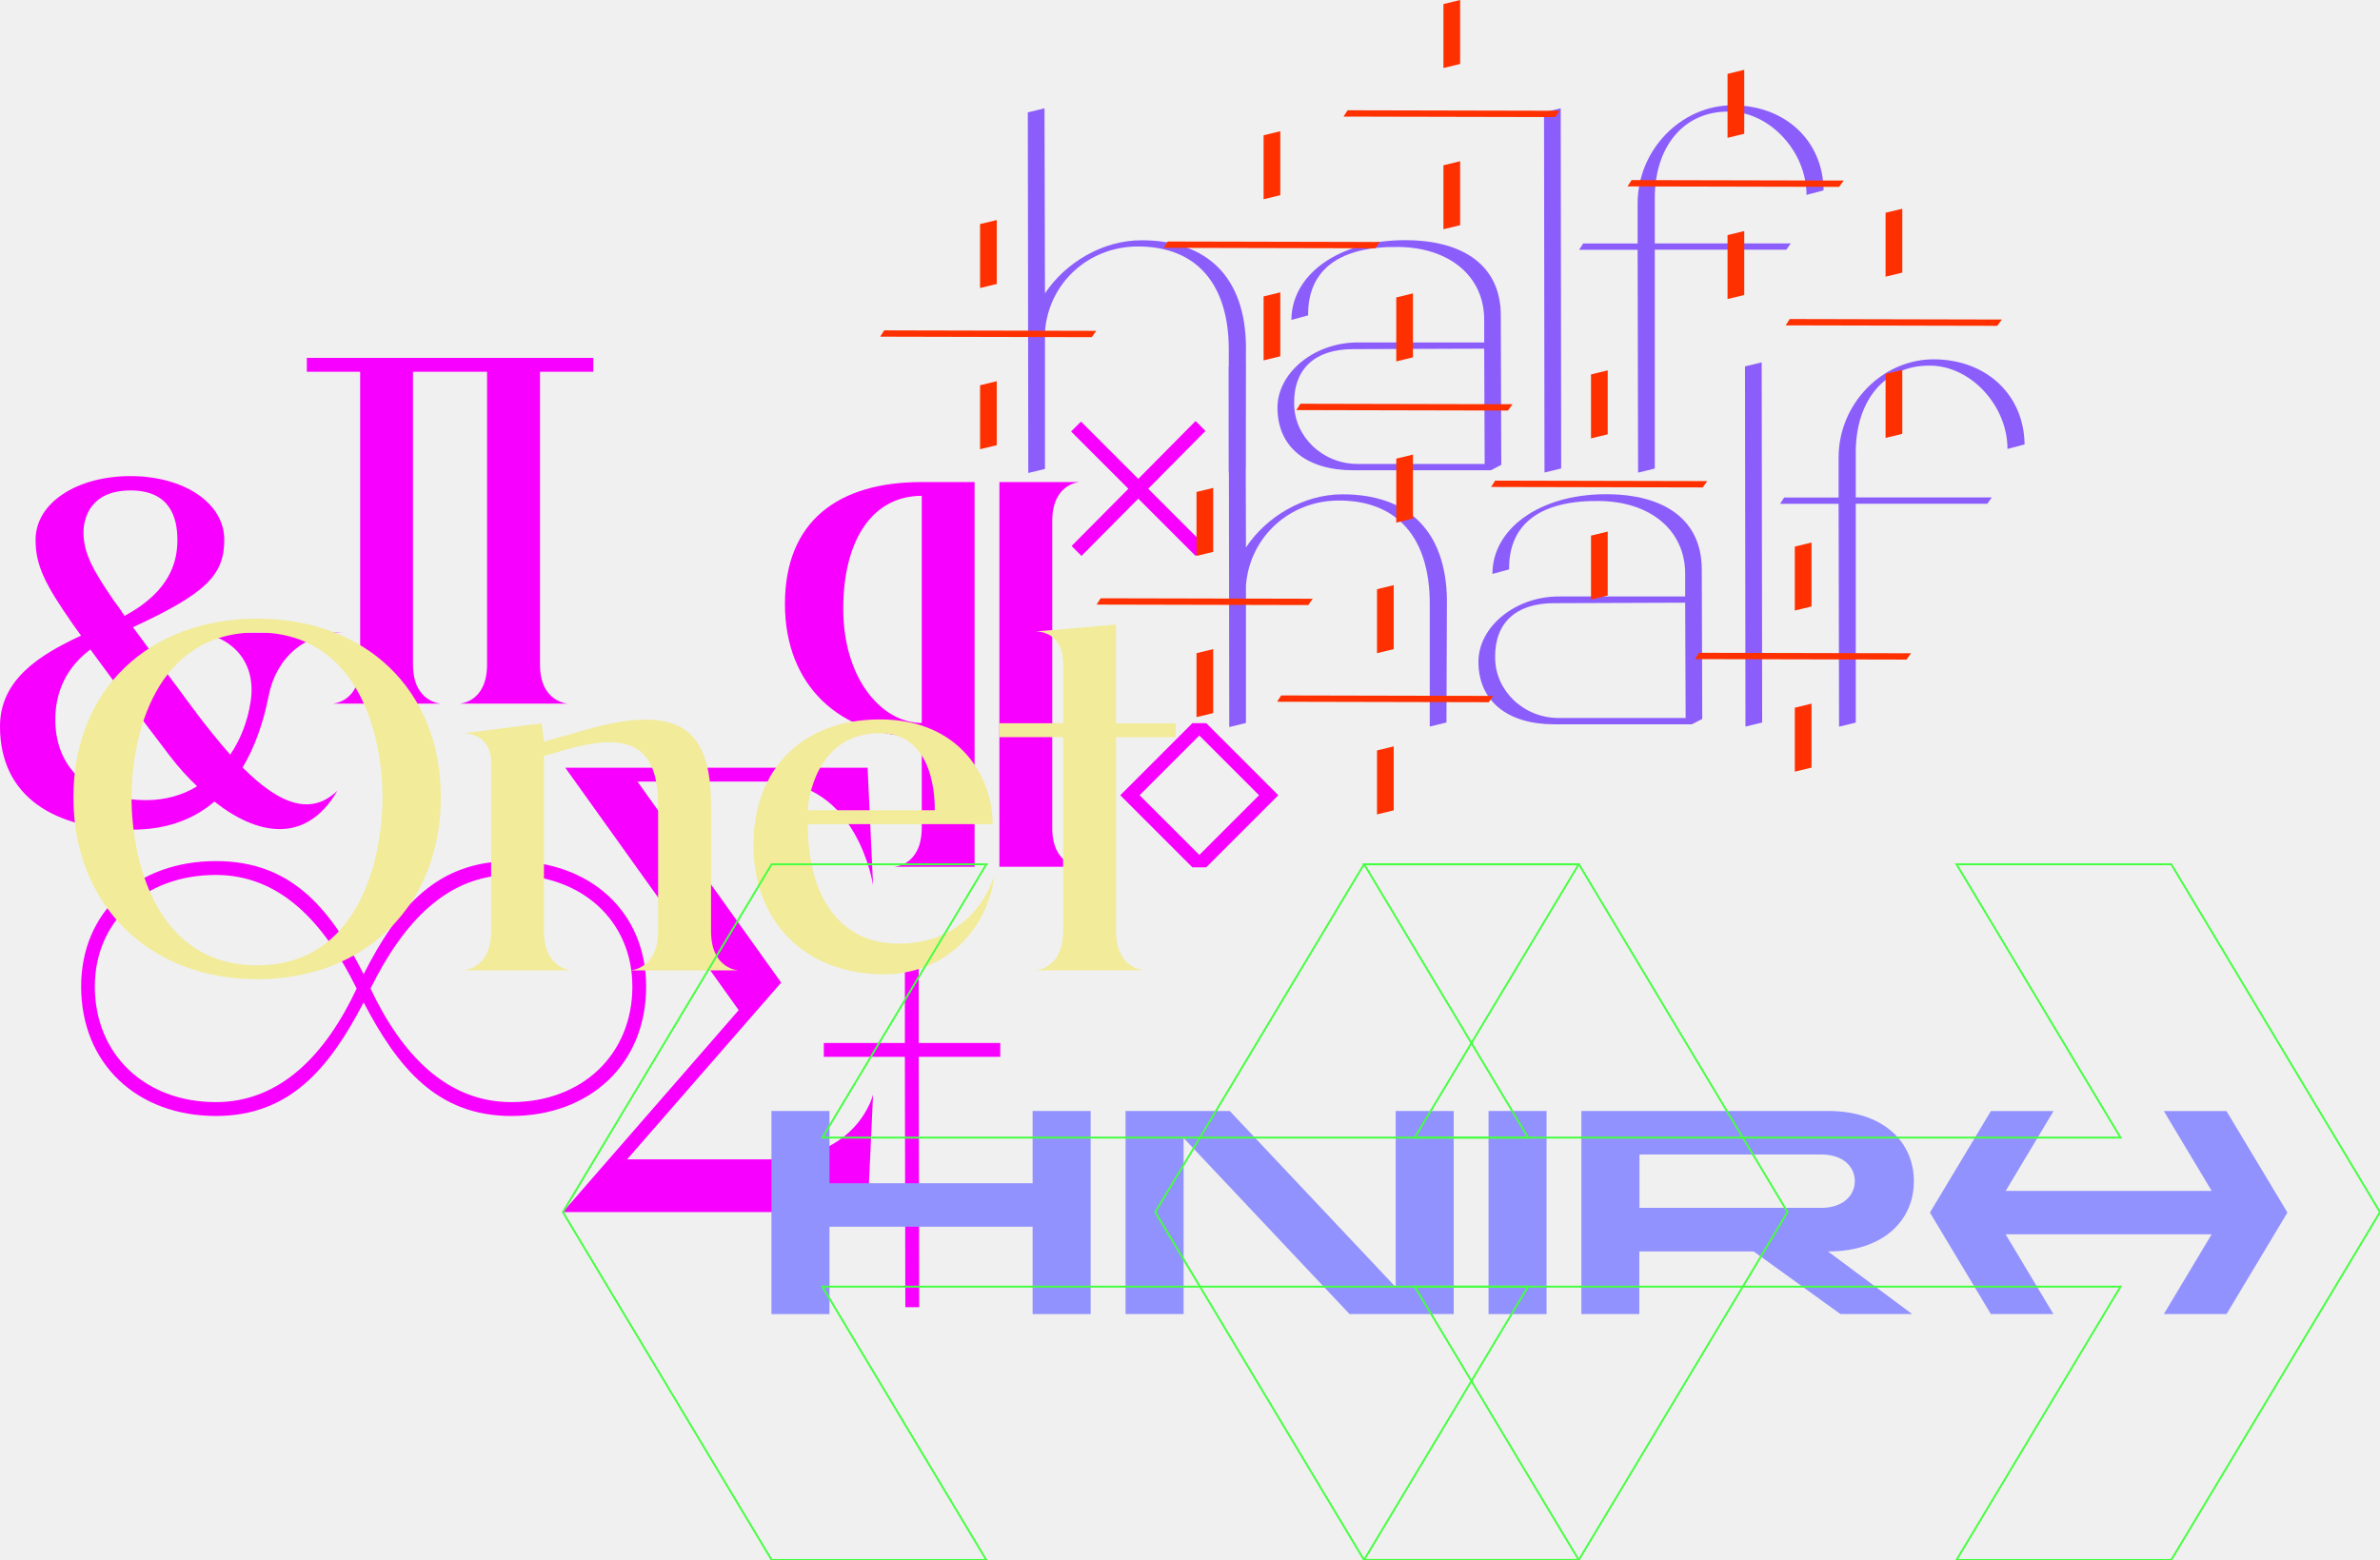
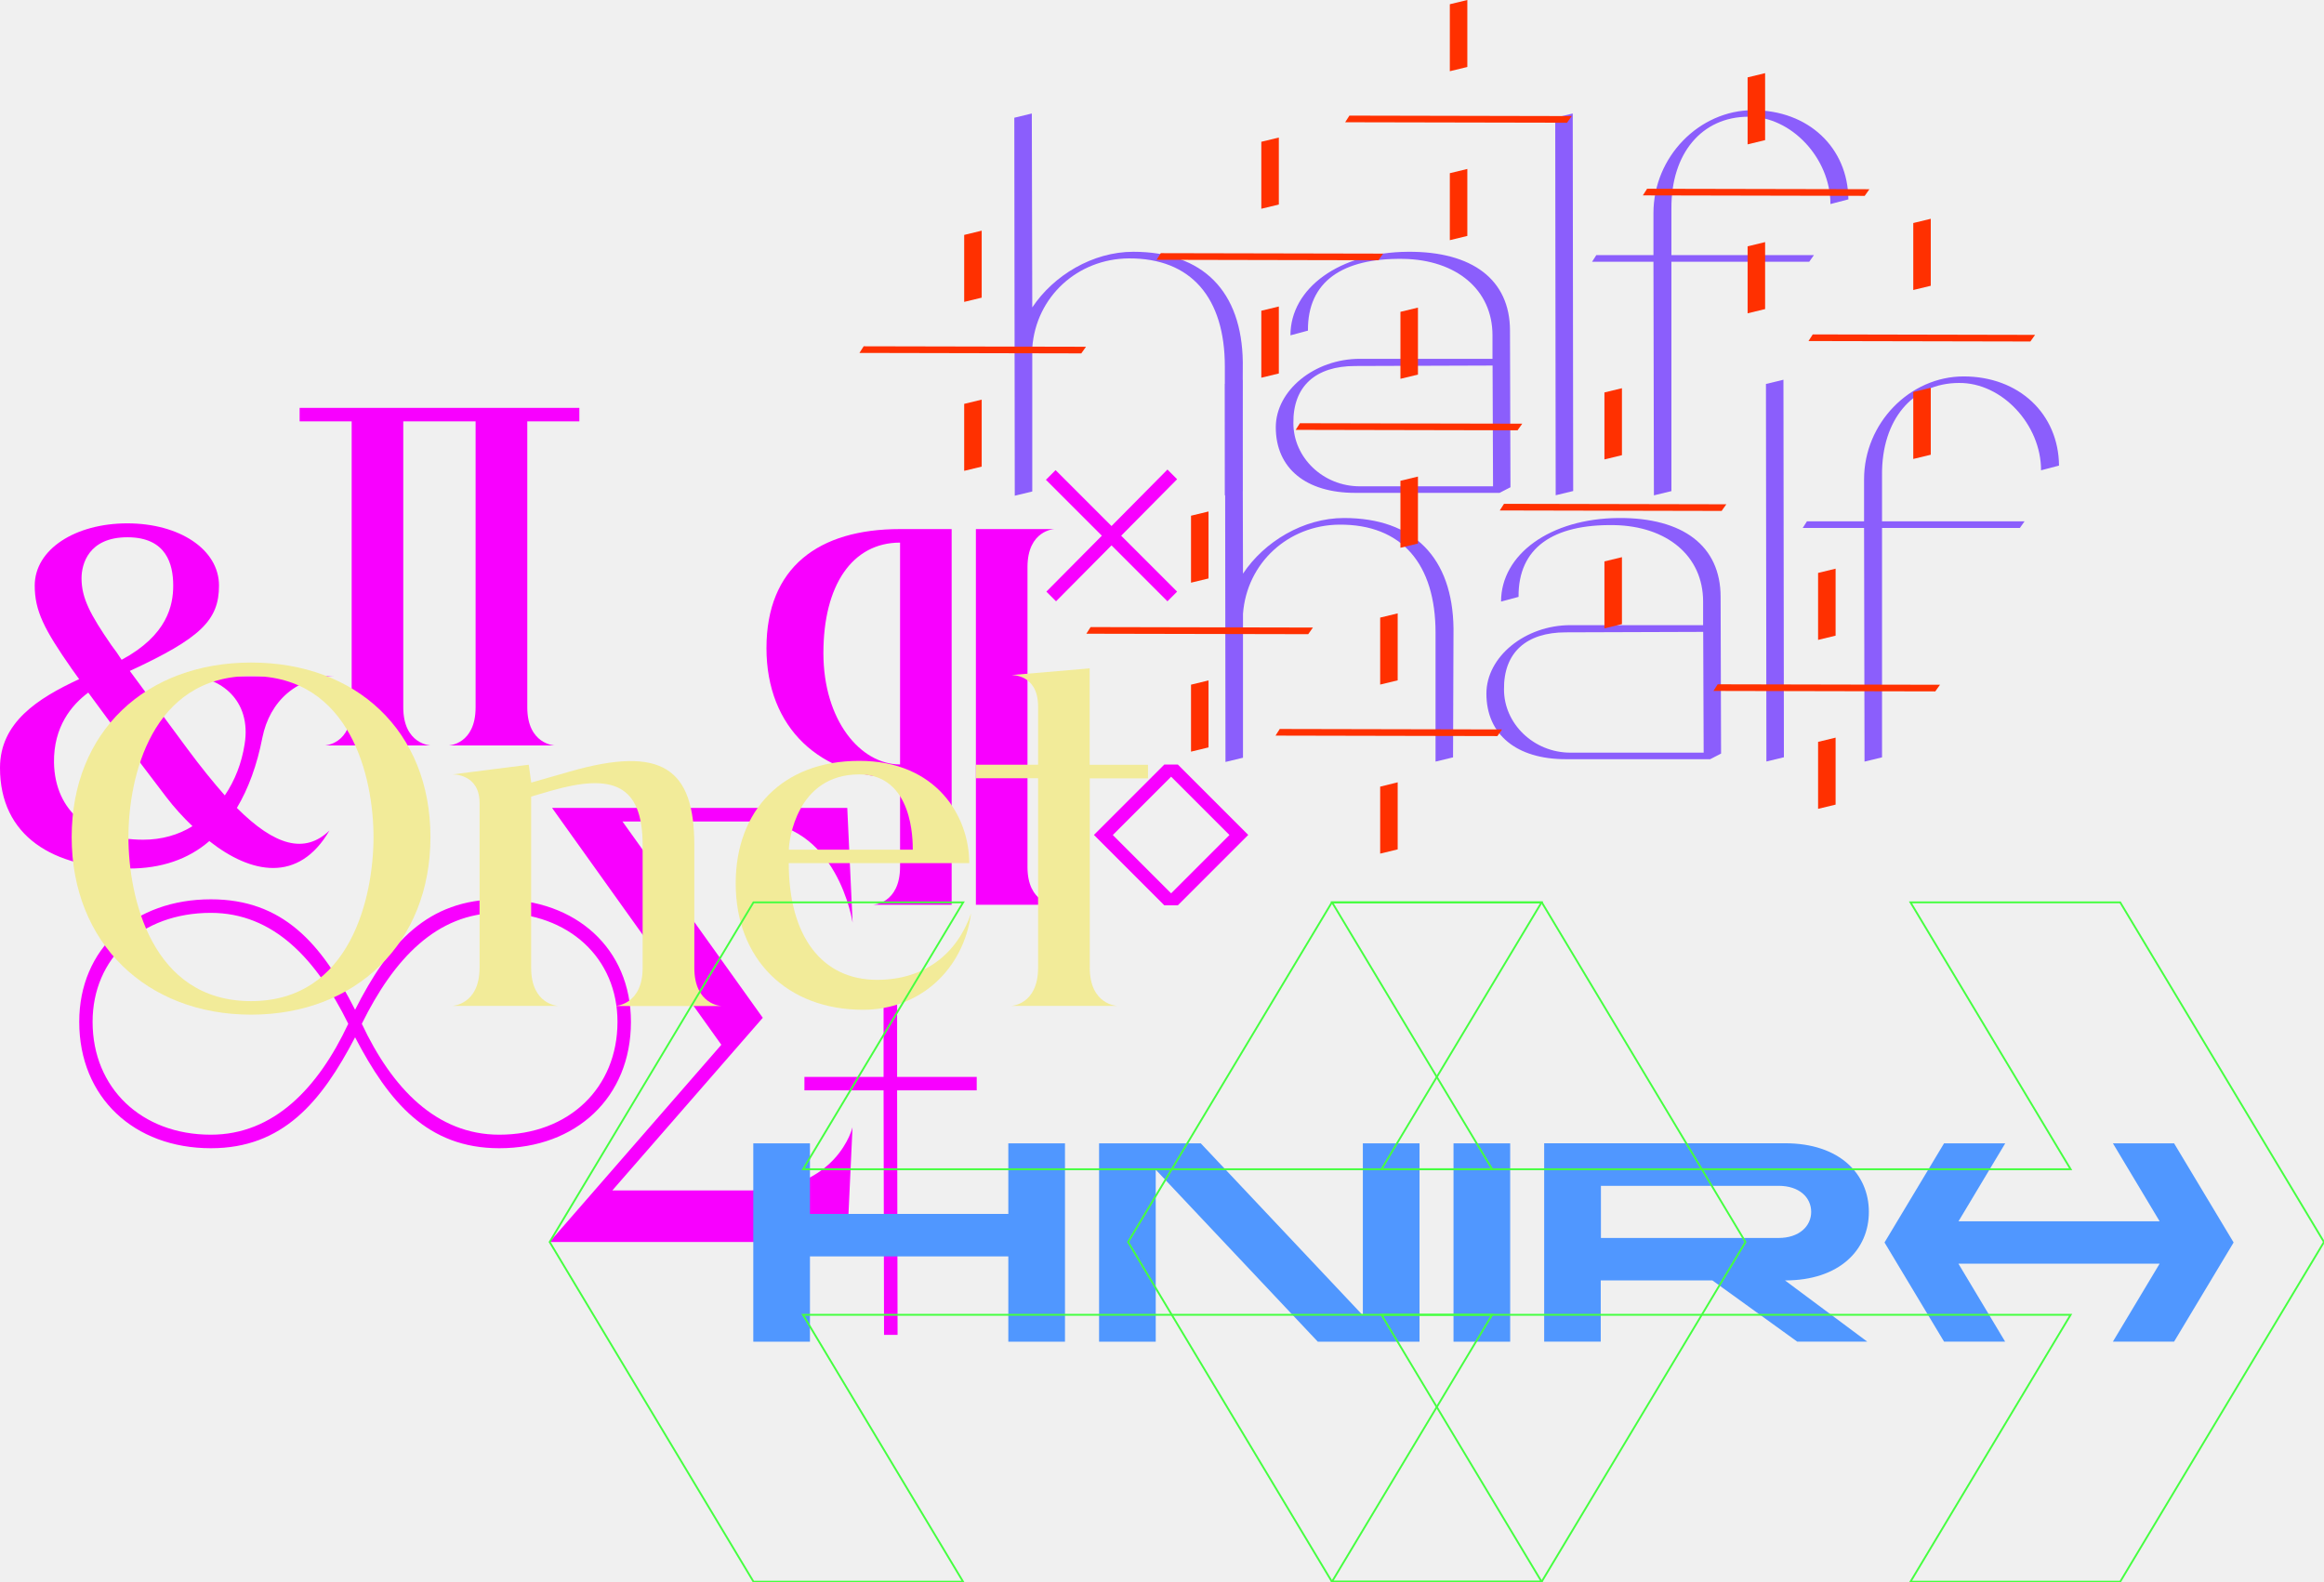
- <svg xmlns="http://www.w3.org/2000/svg" version="1.1" id="Layer_1" x="0px" y="0px" viewBox="0 0 2522.4 1653.6" style="enable-background:new 0 0 2522.4 1653.6;" xml:space="preserve">
+ <svg xmlns="http://www.w3.org/2000/svg" version="1.1" id="Layer_1" x="0px" y="0px" viewBox="0 0 2522.4 1716.9" style="enable-background:new 0 0 2522.4 1716.9;" xml:space="preserve">
  <style type="text/css">
	.st0{fill:#F800FF;}
	.st1{fill:#FFFFFF;}
	.st2{fill:#33FF4B;}
	.st3{fill:#FF8FE7;}
	.st4{fill:#341FFF;}
	.st5{fill:#5D4CFF;}
	.st6{fill:#8579FF;}
	.st7{fill:#AEA5FF;}
	.st8{fill:#D6D2FF;}
	.st9{fill:#FFD9D2;}
	.st10{fill:#FFB3A5;}
	.st11{fill:#FF8E77;}
	.st12{fill:#FF684A;}
	.st13{fill:#FF421D;}
	.st14{fill:#F71963;}
	.st15{fill:#222222;}
	.st16{fill:#828282;}
	.st17{fill:#1C114C;}
	.st18{clip-path:url(#SVGID_2_);}
	.st19{fill:#AA27FF;}
	.st20{fill:#FF9429;}
	.st21{fill:none;stroke:#FF3E6C;stroke-width:2;stroke-miterlimit:10;}
	.st22{fill:none;stroke:#45FF40;stroke-width:2;stroke-miterlimit:10;}
	.st23{fill:#9292FF;}
	.st24{fill:none;stroke:#C548FF;stroke-width:2;stroke-miterlimit:10;}
	.st25{fill:#F2EB99;}
	.st26{fill:#7751ED;}
	.st27{fill:#FF5500;}
	.st28{fill:#C98AFF;}
	.st29{fill:none;stroke:#7751ED;stroke-miterlimit:10;}
	.st30{fill:none;stroke:#7751ED;stroke-width:2;stroke-miterlimit:10;}
	.st31{fill:none;stroke:#FF5500;stroke-width:2;stroke-miterlimit:10;}
	.st32{fill:#FF3000;}
- 	.st33{fill:#8B5EFC;}
+ 	.st33{fill:#5097FF;}
+ 	.st34{fill:#8B5EFC;}
</style>
  <g>
-     <path class="st0" d="M684.8,1045.8c0,82.2-59.7,137.2-142.9,137.2c-78,0-119.9-50.3-156.5-120.4c-36.6,70.2-78.5,120.4-156.5,120.4   c-83.2,0-142.9-55-142.9-137.2c0-79.6,59.7-133,142.9-133c78,0,119.9,47.6,156.5,119.9c36.6-72.2,78.5-119.9,156.5-119.9   C625.1,912.8,684.8,966.2,684.8,1045.8z M378,1047.9c-34.6-70.2-81.1-120.4-149.2-120.4c-75.4,0-128.3,49.2-128.3,118.3   c0,71.7,52.9,122.5,128.3,122.5C296.9,1168.3,345.1,1118.1,378,1047.9z M670.2,1045.8c0-69.1-52.9-118.3-128.3-118.3   c-68.1,0-114.6,50.3-149.2,120.4c33,70.2,81.1,120.4,149.2,120.4C617.3,1168.3,670.2,1117.5,670.2,1045.8z" />
+     <path class="st0" d="M684.8,1109.2c0,82.2-59.7,137.2-142.9,137.2c-78,0-119.9-50.3-156.5-120.4c-36.6,70.2-78.5,120.4-156.5,120.4   c-83.2,0-142.9-55-142.9-137.2c0-79.6,59.7-133,142.9-133c78,0,119.9,47.6,156.5,119.9c36.6-72.2,78.5-119.9,156.5-119.9   C625.1,976.2,684.8,1029.6,684.8,1109.2z M378,1111.3c-34.6-70.2-81.1-120.4-149.2-120.4c-75.4,0-128.3,49.2-128.3,118.3   c0,71.7,52.9,122.5,128.3,122.5C296.9,1231.7,345.1,1181.4,378,1111.3z M670.2,1109.2c0-69.1-52.9-118.3-128.3-118.3   c-68.1,0-114.6,50.3-149.2,120.4c33,70.2,81.1,120.4,149.2,120.4C617.3,1231.7,670.2,1180.9,670.2,1109.2z" />
  </g>
  <g>
-     <path class="st0" d="M925.3,1160.3l-5.8,124.6h-323l186.4-214.1l-183.8-257h320.4l5.8,124.6c0,0-16.2-109.9-109.9-109.9H675.6   l152.3,213.1l-163.3,187.4h150.8C909.1,1228.8,925.3,1160.3,925.3,1160.3z" />
+     <path class="st0" d="M925.3,1223.6l-5.8,124.6h-323l186.4-214.1L599.2,877h320.4l5.8,124.6c0,0-16.2-109.9-109.9-109.9H675.6   l152.3,213.1l-163.3,187.4h150.8C909.1,1292.2,925.3,1223.6,925.3,1223.6z" />
  </g>
  <g>
-     <path class="st0" d="M1060.1,1120.3h-86.4l0.5,265.4h-14.7l-0.5-265.4h-85.9v-14.7H959v-86.4h14.7v86.4h86.4V1120.3z" />
+     <path class="st0" d="M1060.1,1183.6h-86.4l0.5,265.4h-14.7l-0.5-265.4h-85.9V1169H959v-86.4h14.7v86.4h86.4V1183.6z" />
  </g>
  <g>
-     <path class="st0" d="M976.9,511h56v407.8h-85.3c0,0,29.3-1,29.3-41.4v-96.3c-86.9,0-145-54.4-145-140.8   C831.9,552.3,888.5,511,976.9,511z M976.9,766.4V525.6c-51.8,0-83.2,46.1-83.2,119.9C893.7,718.8,934,766.4,976.9,766.4z    M1144.5,918.8h-85.3V511h85.3c0,0-29.3,1-29.3,41.4v325.1C1115.1,917.7,1144.5,918.8,1144.5,918.8z" />
+     <path class="st0" d="M976.9,574.3h56v407.8h-85.3c0,0,29.3-1,29.3-41.4v-96.3c-86.9,0-145-54.4-145-140.8   C831.9,615.7,888.5,574.3,976.9,574.3z M976.9,829.8V589c-51.8,0-83.2,46.1-83.2,119.9C893.7,782.1,934,829.8,976.9,829.8z    M1144.5,982.1h-85.3V574.3h85.3c0,0-29.3,1-29.3,41.4v325.1C1115.1,981.1,1144.5,982.1,1144.5,982.1z" />
  </g>
  <g>
-     <path class="st0" d="M1354.8,843l-76.4,76.4h-14.7l-76.4-76.4l76.4-76.4h14.7L1354.8,843z M1271.1,906.3l63.3-63.3l-63.3-63.3   l-63.3,63.3L1271.1,906.3z" />
+     <path class="st0" d="M1354.8,906.3l-76.4,76.4h-14.7l-76.4-76.4l76.4-76.4h14.7L1354.8,906.3z M1271.1,969.7l63.3-63.3l-63.3-63.3   l-63.3,63.3L1271.1,969.7z" />
  </g>
  <g>
-     <path class="st0" d="M1216.9,518.1l60.7,60.7l-10.5,10.5l-60.7-60.7l-60.2,60.7l-10.5-10.5l60.2-60.7l-60.7-60.7l10.5-10.5   l60.7,60.7l60.7-61.3l10.5,10.5L1216.9,518.1z" />
+     <path class="st0" d="M1216.9,581.5l60.7,60.7l-10.5,10.5l-60.7-60.7l-60.2,60.7l-10.5-10.5l60.2-60.7l-60.7-60.7l10.5-10.5   l60.7,60.7l60.7-61.3l10.5,10.5L1216.9,581.5z" />
  </g>
  <g>
-     <path class="st0" d="M572.3,394.1v310.4c0,40.3,29.8,41.4,29.8,41.4H486.9c0,0,29.3-1,29.3-41.4V394.1h-78.5v310.4   c0,40.3,29.8,41.4,29.8,41.4H352.4c0,0,29.3-1,29.3-41.4V394.1h-56.5v-14.7h303.6v14.7H572.3z" />
+     <path class="st0" d="M572.3,457.4v310.4c0,40.3,29.8,41.4,29.8,41.4H486.9c0,0,29.3-1,29.3-41.4V457.4h-78.5v310.4   c0,40.3,29.8,41.4,29.8,41.4H352.4c0,0,29.3-1,29.3-41.4V457.4h-56.5v-14.7h303.6v14.7H572.3z" />
  </g>
  <g>
-     <path class="st0" d="M357.6,838.2c-33.5,57.6-85.3,47.1-130.4,11.5c-23,19.9-52.4,29.8-87.4,29.8C57.1,879.6,0,844,0,770.1   c0-49.2,40.8-75.4,85.9-96.3l-7.9-11c-30.4-43.5-40.3-63.3-40.3-90.6c0-39.3,44-67.5,100.5-67.5s99.5,28.3,99.5,67.5   c0,37.7-19.9,57.1-96.8,92.7l62.3,84.3c14.7,19.9,28.3,36.6,40.8,50.8c11-16.2,18.3-35.1,21.5-55.5c7.9-48.2-27.2-73.8-61.3-73.8   h160.7c-42.9,0-72.2,27.2-80.1,66.5c-5.8,29.8-15.2,55.5-27.7,76.4C298.4,855,330.9,863.9,357.6,838.2z M208.9,833.5   c-9.9-9.4-19.9-20.4-28.3-31.4c-37.7-49.2-64.4-85.9-84.8-113.6c-18.3,13.6-37.7,37.2-37.2,75.9c1,53.9,40.3,83.8,96.9,83.8   C175.4,848.1,193.7,842.9,208.9,833.5z M88.5,564.4c0,21.5,9.4,39.3,32.5,72.8c3.7,4.7,7.3,9.9,11,15.7c49.7-26.7,56-59.2,56-80.6   c0-23-7.3-52.4-49.7-52.4S88.5,549.2,88.5,564.4z" />
+     <path class="st0" d="M357.6,901.5c-33.5,57.6-85.3,47.1-130.4,11.5c-23,19.9-52.4,29.8-87.4,29.8C57.1,942.9,0,907.3,0,833.5   c0-49.2,40.8-75.4,85.9-96.3l-7.9-11c-30.4-43.5-40.3-63.3-40.3-90.6c0-39.3,44-67.5,100.5-67.5s99.5,28.3,99.5,67.5   c0,37.7-19.9,57.1-96.8,92.7l62.3,84.3c14.7,19.9,28.3,36.6,40.8,50.8c11-16.2,18.3-35.1,21.5-55.5c7.9-48.2-27.2-73.8-61.3-73.8   h160.7c-42.9,0-72.2,27.2-80.1,66.5c-5.8,29.8-15.2,55.5-27.7,76.4C298.4,918.3,330.9,927.2,357.6,901.5z M208.9,896.8   c-9.9-9.4-19.9-20.4-28.3-31.4c-37.7-49.2-64.4-85.9-84.8-113.6c-18.3,13.6-37.7,37.2-37.2,75.9c1,53.9,40.3,83.8,96.9,83.8   C175.4,911.5,193.7,906.3,208.9,896.8z M88.5,627.7c0,21.5,9.4,39.3,32.5,72.8c3.7,4.7,7.3,9.9,11,15.7c49.7-26.7,56-59.2,56-80.6   c0-23-7.3-52.4-49.7-52.4S88.5,612.6,88.5,627.7z" />
  </g>
  <g>
-     <path class="st25" d="M467.2,845.3c0,114.6-80.6,192.7-194.7,192.7c-113.6,0-194.7-78-194.7-192.7c0-115.2,81.1-189.5,194.7-189.5   C386.5,655.8,467.2,730.1,467.2,845.3z M405.4,845.3c0-64.4-24.6-174.9-133-174.9c-108.4,0-133,110.5-133,174.9   c0,64.4,24.6,178,133,178C380.8,1023.3,405.4,909.7,405.4,845.3z" />
-     <path class="st25" d="M576.6,786.2l41.9-12c100.5-28.8,135.1-3.1,135.1,80.1v133c0,40.3,29.3,41.4,29.3,41.4H667.7   c0,0,29.8-1,29.8-41.4v-133c0-66-32.5-78.5-99.5-59.2l-21.5,6.3v185.8c0,40.3,29.3,41.4,29.3,41.4H490.7c0,0,29.8-1,29.8-41.4v-179   c0-31.9-29.3-30.9-29.3-30.9l82.7-10.5L576.6,786.2z" />
-     <path class="st25" d="M932.6,762.6c83.8,0,119.4,60.2,119.4,111H856.1c0,79.6,36.1,126.7,95.8,126.7c51.8,0,86.9-28.3,102.1-72.2   c-8.4,61.3-55.5,104.7-117.3,104.7c-82.7,0-138.2-55-138.2-137.2C798.5,816,849.8,762.6,932.6,762.6z M990.7,858.9   c0-9.4,0.5-81.7-58.1-81.7c-68.1,0-76.4,72.2-76.4,81.7H990.7z" />
-     <path class="st25" d="M1182.8,781.4v205.7c0,40.3,29.8,41.4,29.8,41.4h-115.2c0,0,29.3-1,29.3-41.4V781.4h-67.5v-14.7h67.5v-63.3   c0-35.6-29.3-34-29.3-34l85.3-7.3v104.7h63.3v14.7H1182.8z" />
+     <path class="st25" d="M467.2,908.7c0,114.6-80.6,192.7-194.7,192.7c-113.6,0-194.7-78-194.7-192.7c0-115.2,81.1-189.5,194.7-189.5   C386.5,719.1,467.2,793.5,467.2,908.7z M405.4,908.7c0-64.4-24.6-174.9-133-174.9c-108.4,0-133,110.5-133,174.9   c0,64.4,24.6,178,133,178C380.8,1086.7,405.4,973,405.4,908.7z" />
+     <path class="st25" d="M576.6,849.5l41.9-12c100.5-28.8,135.1-3.1,135.1,80.1v133c0,40.3,29.3,41.4,29.3,41.4H667.7   c0,0,29.8-1,29.8-41.4v-133c0-66-32.5-78.5-99.5-59.2l-21.5,6.3v185.8c0,40.3,29.3,41.4,29.3,41.4H490.7c0,0,29.8-1,29.8-41.4v-179   c0-31.9-29.3-30.9-29.3-30.9l82.7-10.5L576.6,849.5z" />
+     <path class="st25" d="M932.6,825.9c83.8,0,119.4,60.2,119.4,111H856.1c0,79.6,36.1,126.7,95.8,126.7c51.8,0,86.9-28.3,102.1-72.2   c-8.4,61.3-55.5,104.7-117.3,104.7c-82.7,0-138.2-55-138.2-137.2C798.5,879.3,849.8,825.9,932.6,825.9z M990.7,922.3   c0-9.4,0.5-81.7-58.1-81.7c-68.1,0-76.4,72.2-76.4,81.7H990.7z" />
+     <path class="st25" d="M1182.8,844.8v205.7c0,40.3,29.8,41.4,29.8,41.4h-115.2c0,0,29.3-1,29.3-41.4V844.8h-67.5v-14.7h67.5v-63.3   c0-35.6-29.3-34-29.3-34l85.3-7.3v104.7h63.3v14.7H1182.8z" />
  </g>
  <g>
    <g>
-       <path class="st23" d="M1155.9,1177.7V1393h-61.5v-92.6H879.1v92.6h-61.5v-215.3h61.5v76.6h215.3v-76.6H1155.9z" />
-       <path class="st23" d="M1540.7,1177.7V1393h-110.4l-175.9-186.7V1393h-61.5v-215.3h110.4l175.9,186.7v-186.7H1540.7z" />
-       <path class="st23" d="M1639.1,1177.7V1393h-61.5v-215.3H1639.1z" />
-       <path class="st23" d="M1937.4,1326.6l89.2,66.4h-76l-92-66.4h-121.2v66.4H1676v-215.3h261.4c59.4,0,91,33.5,91,74.4    C2028.5,1293,1996.8,1326.6,1937.4,1326.6z M1930.4,1280.4c22.5,0,35.4-12.9,35.4-28.3c0-15.7-12.9-28.3-35.4-28.3h-192.8v56.6    H1930.4z" />
-       <path class="st23" d="M2424.3,1285.4l-64.6,107.6h-66.4l50.7-84.6h-218.4l50.7,84.6H2110l-64.6-107.6l64.6-107.6h66.4l-50.7,84.6    H2344l-50.7-84.6h66.4L2424.3,1285.4z" />
+       <path class="st33" d="M1155.9,1241.1v215.3h-61.5v-92.6H879.1v92.6h-61.5v-215.3h61.5v76.6h215.3v-76.6H1155.9z" />
+       <path class="st33" d="M1540.7,1241.1v215.3h-110.4l-175.9-186.7v186.7h-61.5v-215.3h110.4l175.9,186.7v-186.7H1540.7z" />
+       <path class="st33" d="M1639.1,1241.1v215.3h-61.5v-215.3H1639.1z" />
+       <path class="st33" d="M1937.4,1389.9l89.2,66.4h-76l-92-66.4h-121.2v66.4H1676v-215.3h261.4c59.4,0,91,33.5,91,74.4    C2028.5,1356.4,1996.8,1389.9,1937.4,1389.9z M1930.4,1343.8c22.5,0,35.4-12.9,35.4-28.3c0-15.7-12.9-28.3-35.4-28.3h-192.8v56.6    H1930.4z" />
+       <path class="st33" d="M2424.3,1348.7l-64.6,107.6h-66.4l50.7-84.6h-218.4l50.7,84.6H2110l-64.6-107.6l64.6-107.6h66.4l-50.7,84.6    H2344l-50.7-84.6h66.4L2424.3,1348.7z" />
    </g>
-     <path class="st22" d="M1894.5,1284.9l-221.2,368.7h-227.6l173.8-289.7h-748l173.8,289.7H817.8l-221.2-368.7l221.2-368.7h227.6   l-173.8,289.7h748l-173.8-289.7h227.6L1894.5,1284.9z" />
-     <path class="st22" d="M2522.4,1284.9l-221.2,368.7h-227.6l173.8-289.7h-748l173.8,289.7h-227.6l-221.2-368.7l221.2-368.7h227.6   l-173.8,289.7h748l-173.8-289.7h227.6L2522.4,1284.9z" />
+     <path class="st22" d="M1894.5,1348.2l-221.2,368.7h-227.6l173.8-289.7h-748l173.8,289.7H817.8l-221.2-368.7l221.2-368.7h227.6   l-173.8,289.7h748l-173.8-289.7h227.6L1894.5,1348.2z" />
+     <path class="st22" d="M2522.4,1348.2l-221.2,368.7h-227.6l173.8-289.7h-748l173.8,289.7h-227.6l-221.2-368.7l221.2-368.7h227.6   l-173.8,289.7h748l-173.8-289.7h227.6L2522.4,1348.2z" />
  </g>
  <g>
    <g>
-       <path class="st33" d="M1320.5,366.3l-0.5,130.3l-17.7,4.3V370.6c0-69.2-33.9-109.8-97.4-109.3c-51.5,0.5-93.5,38.7-97.4,90.2    v145.6l-17.7,4.3l-0.5-382.3l17.7-4.3l0.5,196.2c21.5-32.5,61.1-56.3,102.1-56.3C1280.4,254.6,1319.5,294.7,1320.5,366.3z" />
-       <path class="st33" d="M1591.1,492.8l-11,5.7h-146c-49.6,0-80.2-24.8-80.2-66.3c0-37.2,39.1-69.2,85-69.2H1573v-23.9    c0-46.3-36.7-76.4-90.2-77.3c-61.6-1-96.9,22.9-96.4,72.5l-17.7,4.8c0-47.7,49.6-84,118.8-84.5c64.9-0.5,103.1,28.2,103.1,79.7    L1591.1,492.8z M1438.9,491.8h134.6l-0.5-122.2l-138.9,0.5c-40.1,0-63,20.5-62.5,57.7C1371.6,462.7,1401.6,491.8,1438.9,491.8z" />
-       <path class="st33" d="M1654.1,114.8l0.5,381.8l-17.7,4.3l-0.5-381.8L1654.1,114.8z" />
-       <path class="st33" d="M1753.8,211.2V258H1898l-4.8,6.7h-139.4v232l-17.7,4.3l-0.5-236.2h-62l4.3-6.7h57.7v-42.5    c0-56.8,46.3-104,100.7-104c55.8,0,95.9,37.7,96.4,90.2l-18.1,4.8c0-46.3-39.6-88.8-83-88.3    C1784.9,118.1,1753.4,154.9,1753.8,211.2z" />
+       <path class="st34" d="M1348.9,393.2l-0.5,139.9l-19,4.6V397.8c0-74.3-36.4-117.8-104.5-117.3c-55.3,0.5-100.4,41.5-104.5,96.8    v156.2l-19,4.6l-0.5-410.3l19-4.6l0.5,210.5c23.1-34.8,65.6-60.4,109.6-60.4C1305.9,273.3,1347.9,316.3,1348.9,393.2z" />
+       <path class="st34" d="M1639.4,528.9l-11.8,6.1h-156.8c-53.3,0-86.1-26.6-86.1-71.2c0-40,42-74.3,91.2-74.3h144V364    c0-49.7-39.4-82-96.8-83c-66.1-1-104,24.6-103.5,77.9l-19,5.1c0-51.2,53.3-90.2,127.6-90.7c69.7-0.5,110.7,30.2,110.7,85.6    L1639.4,528.9z M1476,527.9h144.5l-0.5-131.1l-149.1,0.5c-43,0-67.6,22-67.1,62C1403.8,496.7,1436,527.9,1476,527.9z" />
+       <path class="st34" d="M1707,123.2l0.5,409.8l-19,4.6l-0.5-409.8L1707,123.2z" />
+       <path class="st34" d="M1814.1,226.7v50.2h154.7l-5.1,7.2h-149.6v249l-19,4.6l-0.5-253.6H1728l4.6-7.2h62v-45.6    c0-61,49.7-111.7,108.1-111.7c59.9,0,103,40.5,103.5,96.8l-19.5,5.1c0-49.7-42.5-95.3-89.1-94.8    C1847.4,126.8,1813.6,166.2,1814.1,226.7z" />
    </g>
    <g>
-       <path class="st33" d="M1533.5,635.6l-0.5,130.3l-17.7,4.3V639.9c0-69.2-33.9-109.8-97.4-109.3c-51.5,0.5-93.5,38.7-97.4,90.2    v145.6l-17.7,4.3l-0.5-382.3l17.7-4.3l0.5,196.2c21.5-32.5,61.1-56.3,102.1-56.3C1493.4,523.9,1532.5,564,1533.5,635.6z" />
-       <path class="st33" d="M1804.1,762.1l-11,5.7h-146c-49.6,0-80.2-24.8-80.2-66.3c0-37.2,39.1-69.2,85-69.2H1786v-23.9    c0-46.3-36.7-76.4-90.2-77.3c-61.6-1-96.9,22.9-96.4,72.5l-17.7,4.8c0-47.7,49.6-84,118.8-84.5c64.9-0.5,103.1,28.2,103.1,79.7    L1804.1,762.1z M1651.9,761.1h134.6l-0.5-122.2l-138.9,0.5c-40.1,0-63,20.5-62.5,57.7C1584.6,732,1614.6,761.1,1651.9,761.1z" />
-       <path class="st33" d="M1867.1,384.1l0.5,381.8l-17.7,4.3l-0.5-381.8L1867.1,384.1z" />
-       <path class="st33" d="M1966.8,480.5v46.8H2111l-4.8,6.7h-139.4v232l-17.7,4.3l-0.5-236.2h-62l4.3-6.7h57.7v-42.5    c0-56.8,46.3-104,100.7-104c55.8,0,95.9,37.7,96.4,90.2l-18.1,4.8c0-46.3-39.6-88.8-83-88.3    C1997.9,387.4,1966.4,424.2,1966.8,480.5z" />
+       <path class="st34" d="M1577.6,682.2l-0.5,139.9l-19,4.6V686.8c0-74.3-36.4-117.8-104.5-117.3c-55.3,0.5-100.4,41.5-104.5,96.8    v156.2l-19,4.6l-0.5-410.3l19-4.6l0.5,210.5c23.1-34.8,65.6-60.4,109.6-60.4C1534.5,562.3,1576.6,605.4,1577.6,682.2z" />
+       <path class="st34" d="M1868,818l-11.8,6.1h-156.8c-53.3,0-86.1-26.6-86.1-71.2c0-40,42-74.3,91.2-74.3h144V653    c0-49.7-39.4-82-96.8-83c-66.1-1-104,24.6-103.5,77.9l-19,5.1c0-51.2,53.3-90.2,127.6-90.7c69.7-0.5,110.7,30.2,110.7,85.6    L1868,818z M1704.6,817h144.5l-0.5-131.1l-149.1,0.5c-43,0-67.6,22-67.1,62C1632.4,785.7,1664.7,817,1704.6,817z" />
+       <path class="st34" d="M1935.7,412.2l0.5,409.8l-19,4.6l-0.5-409.8L1935.7,412.2z" />
+       <path class="st34" d="M2042.7,515.7v50.2h154.7l-5.1,7.2h-149.6v249l-19,4.6l-0.5-253.6h-66.6l4.6-7.2h62v-45.6    c0-61,49.7-111.7,108.1-111.7c59.9,0,103,40.5,103.5,96.8l-19.5,5.1c0-49.7-42.5-95.3-89.1-94.8    C2076,415.8,2042.2,455.3,2042.7,515.7z" />
    </g>
  </g>
  <g>
-     <path class="st32" d="M1584.6,509.5l224.8,0.5l-4.8,6.7l-224.3-0.5L1584.6,509.5z M1703.9,392.6v67.8l-17.7,4.3v-67.8L1703.9,392.6   z M1703.9,563.5v67.8l-17.7,4.3v-67.8L1703.9,563.5z" />
+     <path class="st32" d="M1632.4,546.9l241.3,0.5l-5.1,7.2l-240.8-0.5L1632.4,546.9z M1760.4,421.4v72.7l-19,4.6V426L1760.4,421.4z    M1760.4,604.8v72.7l-19,4.6v-72.7L1760.4,604.8z" />
  </g>
  <g>
-     <path class="st32" d="M1800.6,692l224.8,0.5l-4.8,6.7l-224.3-0.5L1800.6,692z M1919.9,575.1v67.8l-17.7,4.3v-67.8L1919.9,575.1z    M1919.9,745.9v67.8l-17.7,4.3v-67.8L1919.9,745.9z" />
+     <path class="st32" d="M1864.3,742.8l241.3,0.5l-5.1,7.2l-240.8-0.5L1864.3,742.8z M1992.3,617.3V690l-19,4.6v-72.7L1992.3,617.3z    M1992.3,800.7v72.7l-19,4.6v-72.7L1992.3,800.7z" />
  </g>
  <g>
-     <path class="st32" d="M1378.2,428l224.8,0.5l-4.8,6.7l-224.3-0.5L1378.2,428z M1497.5,311v67.8l-17.7,4.3v-67.8L1497.5,311z    M1497.5,481.9v67.8l-17.7,4.3v-67.8L1497.5,481.9z" />
+     <path class="st32" d="M1410.9,459.4l241.3,0.5l-5.1,7.2l-240.8-0.5L1410.9,459.4z M1539,333.9v72.7l-19,4.6v-72.7L1539,333.9z    M1539,517.3V590l-19,4.6v-72.7L1539,517.3z" />
  </g>
  <g>
-     <path class="st32" d="M1729.2,190.9l224.8,0.5l-4.8,6.7l-224.3-0.5L1729.2,190.9z M1848.6,74v67.8l-17.7,4.3V78.3L1848.6,74z    M1848.6,244.9v67.8l-17.7,4.3v-67.8L1848.6,244.9z" />
+     <path class="st32" d="M1787.7,204.9l241.3,0.5l-5.1,7.2l-240.8-0.5L1787.7,204.9z M1915.8,79.4v72.7l-19,4.6V84L1915.8,79.4z    M1915.8,262.8v72.7l-19,4.6v-72.7L1915.8,262.8z" />
  </g>
  <g>
-     <path class="st32" d="M1428.2,116.9l224.8,0.5l-4.8,6.7l-224.3-0.5L1428.2,116.9z M1547.5,0v67.8l-17.7,4.3V4.3L1547.5,0z    M1547.5,170.9v67.8l-17.7,4.3v-67.8L1547.5,170.9z" />
+     <path class="st32" d="M1464.6,125.5l241.3,0.5l-5.1,7.2l-240.8-0.5L1464.6,125.5z M1592.6,0v72.7l-19,4.6V4.6L1592.6,0z    M1592.6,183.4v72.7l-19,4.6V188L1592.6,183.4z" />
  </g>
  <g>
-     <path class="st32" d="M1357.8,737.2l224.8,0.5l-4.8,6.7l-224.3-0.5L1357.8,737.2z M1477.1,620.3v67.8l-17.7,4.3v-67.8L1477.1,620.3   z M1477.1,791.2v67.8l-17.7,4.3v-67.8L1477.1,791.2z" />
+     <path class="st32" d="M1389,791.3l241.3,0.5l-5.1,7.2l-240.8-0.5L1389,791.3z M1517,665.8v72.7l-19,4.6v-72.7L1517,665.8z    M1517,849.2V922l-19,4.6v-72.7L1517,849.2z" />
  </g>
  <g>
-     <path class="st32" d="M937.1,350.2l224.8,0.5l-4.8,6.7l-224.3-0.5L937.1,350.2z M1056.4,233.3V301l-17.7,4.3v-67.8L1056.4,233.3z    M1056.4,404.1v67.8l-17.7,4.3v-67.8L1056.4,404.1z" />
+     <path class="st32" d="M937.4,375.9l241.3,0.5l-5.1,7.2l-240.8-0.5L937.4,375.9z M1065.5,250.4v72.7l-19,4.6V255L1065.5,250.4z    M1065.5,433.8v72.7l-19,4.6v-72.7L1065.5,433.8z" />
  </g>
  <g>
-     <path class="st32" d="M1896.8,338.2l224.8,0.5l-4.8,6.7l-224.3-0.5L1896.8,338.2z M2016.1,221.3V289l-17.7,4.3v-67.8L2016.1,221.3z    M2016.1,392.1v67.8l-17.7,4.3v-67.8L2016.1,392.1z" />
+     <path class="st32" d="M1967.5,363l241.3,0.5l-5.1,7.2l-240.8-0.5L1967.5,363z M2095.6,237.5v72.7l-19,4.6v-72.7L2095.6,237.5z    M2095.6,420.9v72.7l-19,4.6v-72.7L2095.6,420.9z" />
  </g>
  <g>
-     <path class="st32" d="M1237.6,256l224.8,0.5l-4.8,6.7l-224.3-0.5L1237.6,256z M1356.9,139.1v67.8l-17.7,4.3v-67.8L1356.9,139.1z    M1356.9,309.9v67.8l-17.7,4.3v-67.8L1356.9,309.9z" />
+     <path class="st32" d="M1259.9,274.8l241.3,0.5l-5.1,7.2l-240.8-0.5L1259.9,274.8z M1388,149.3V222l-19,4.6v-72.7L1388,149.3z    M1388,332.7v72.7l-19,4.6v-72.7L1388,332.7z" />
  </g>
  <g>
-     <path class="st32" d="M1166.5,634.2l224.8,0.5l-4.8,6.7l-224.3-0.5L1166.5,634.2z M1285.8,517.2V585l-17.7,4.3v-67.8L1285.8,517.2z    M1285.8,688.1v67.8l-17.7,4.3v-67.8L1285.8,688.1z" />
+     <path class="st32" d="M1183.7,680.7l241.3,0.5l-5.1,7.2l-240.8-0.5L1183.7,680.7z M1311.7,555.2v72.7l-19,4.6v-72.7L1311.7,555.2z    M1311.7,738.6v72.7l-19,4.6v-72.7L1311.7,738.6z" />
  </g>
</svg>
